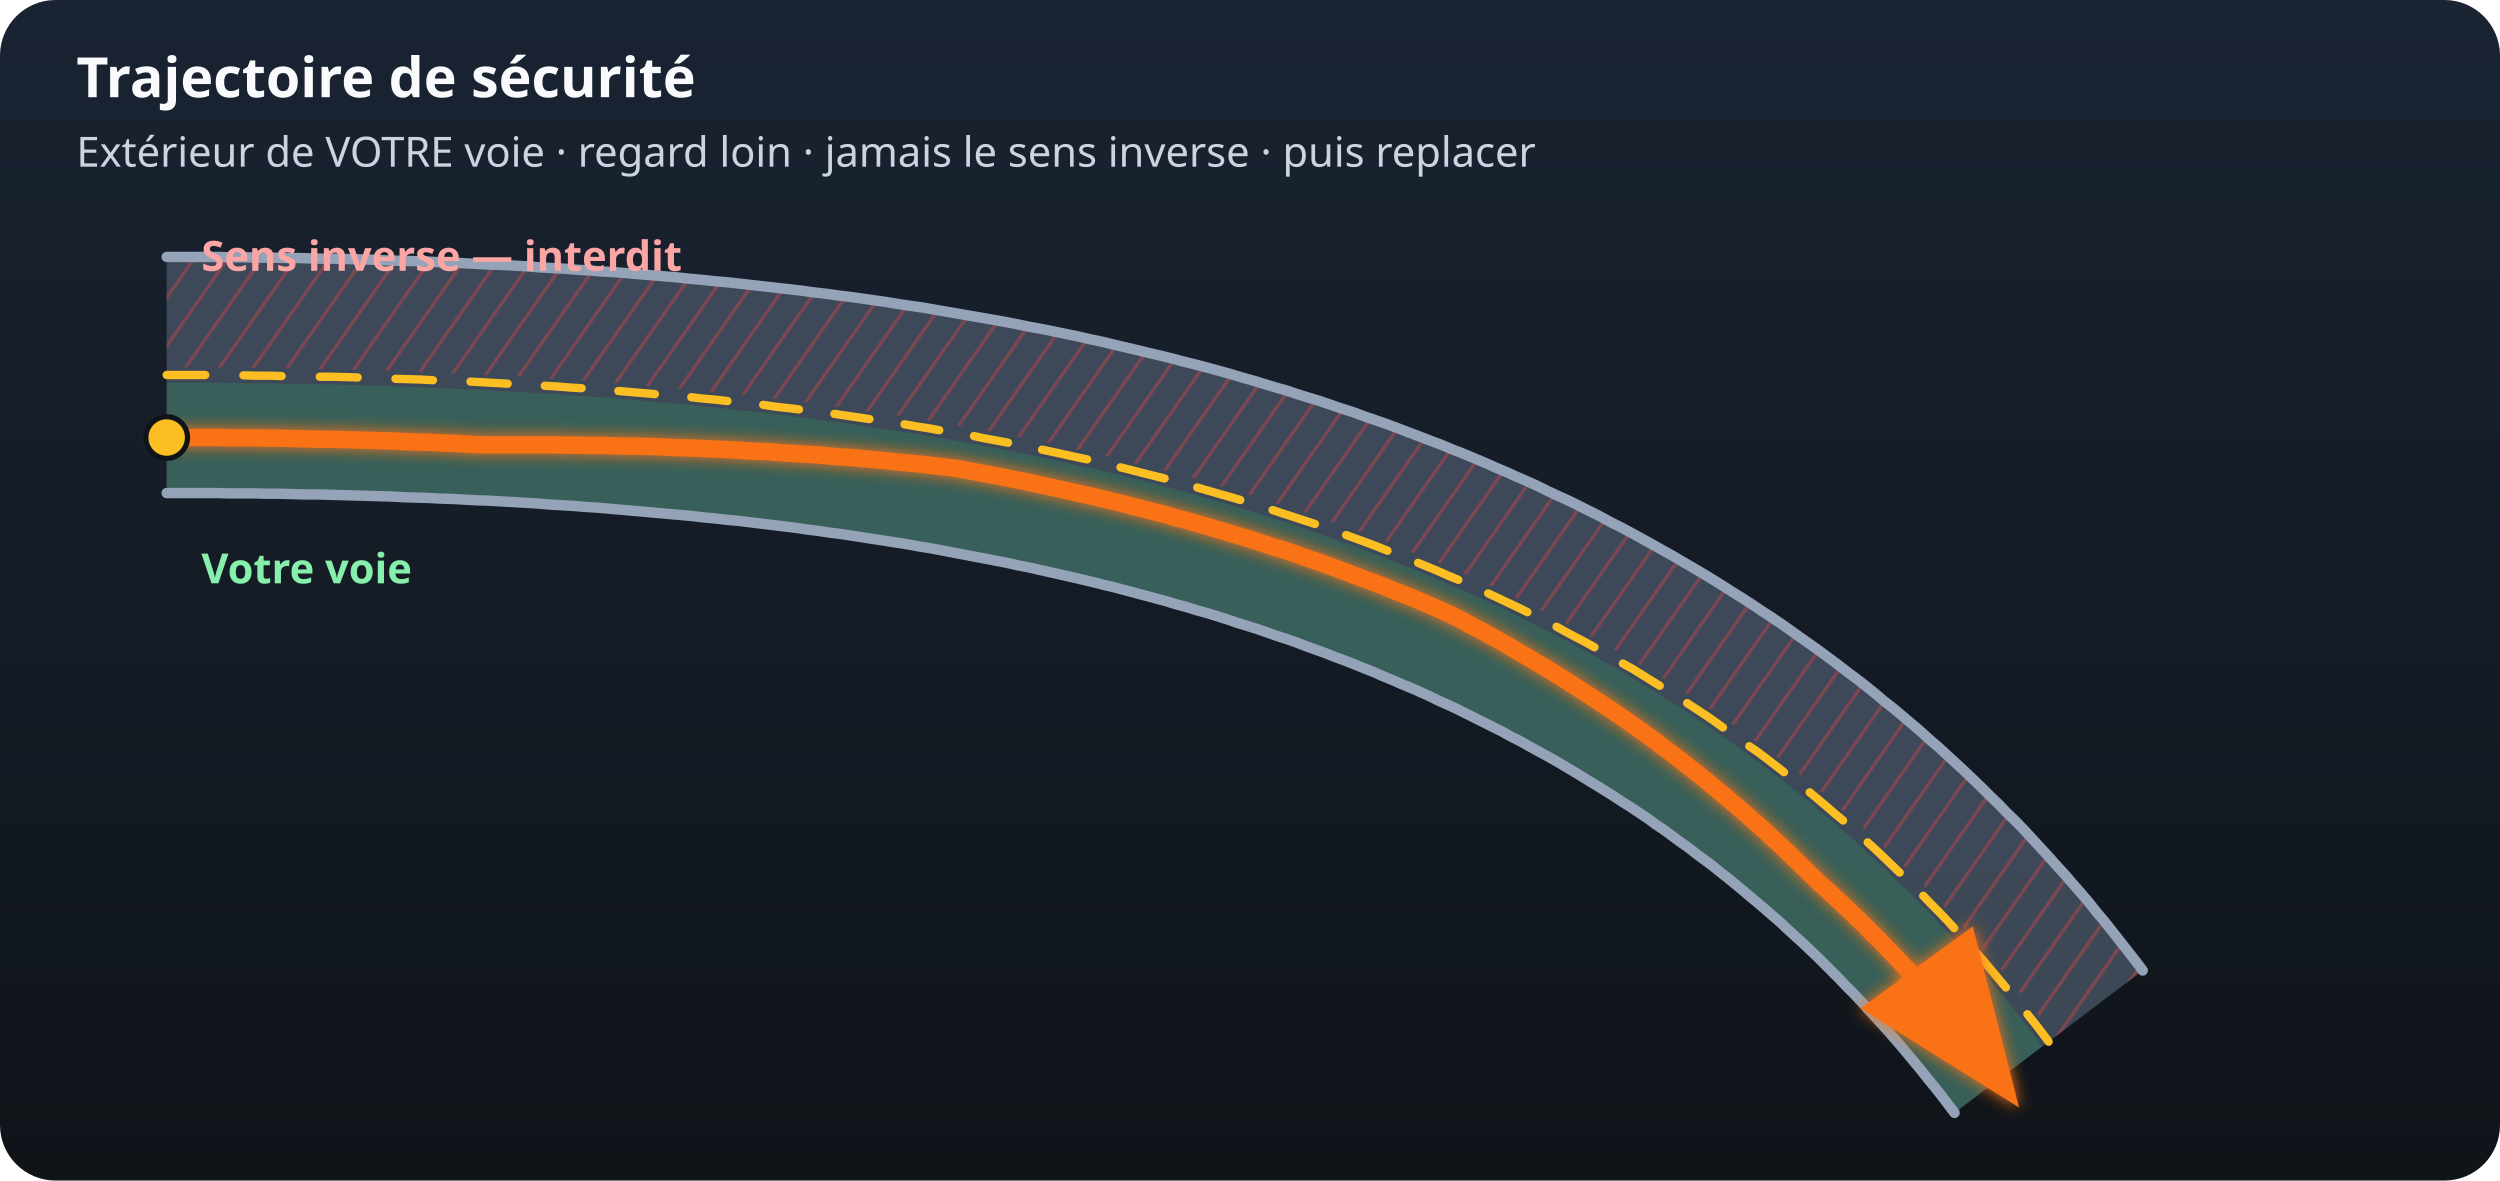
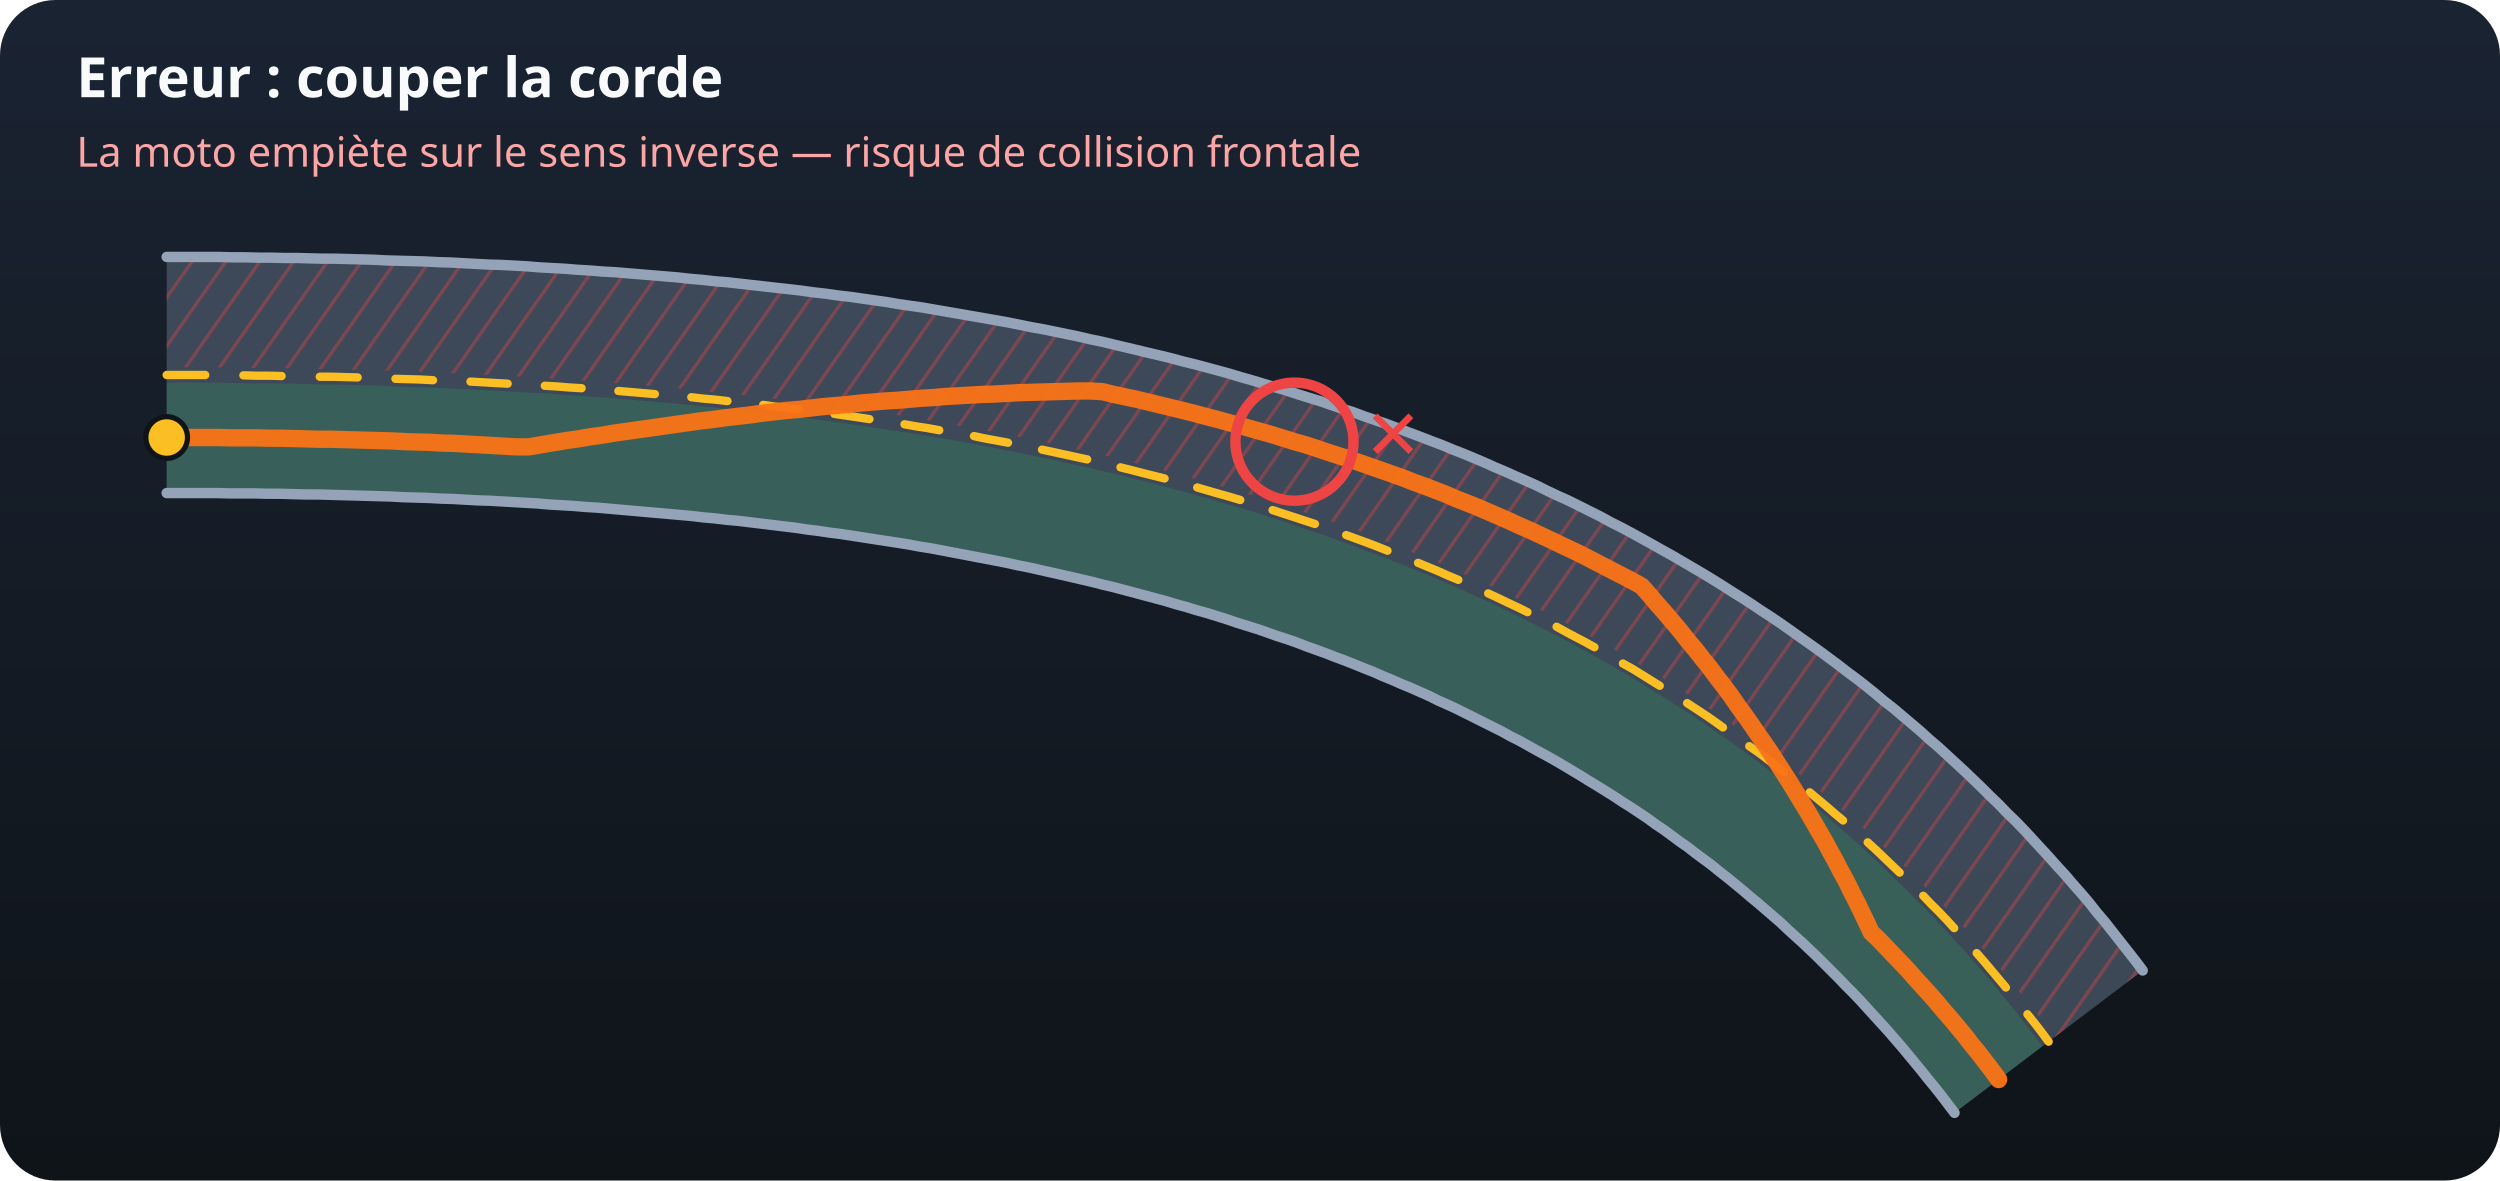
<svg xmlns="http://www.w3.org/2000/svg" viewBox="0 0 720 340" role="img">
  <defs>
    <linearGradient id="bg" x1="0" y1="0" x2="0" y2="1">
      <stop offset="0%" stop-color="#1a2332" />
      <stop offset="100%" stop-color="#0f1419" />
    </linearGradient>
    <pattern id="hatch" width="8" height="8" patternUnits="userSpaceOnUse" patternTransform="rotate(35)">
      <line x1="0" y1="0" x2="0" y2="8" stroke="#ef4444" stroke-width="2" opacity="0.35" />
    </pattern>
    <filter id="glow" x="-40%" y="-40%" width="180%" height="180%">
      <feGaussianBlur stdDeviation="2.2" result="b" />
      <feMerge>
        <feMergeNode in="b" />
        <feMergeNode in="SourceGraphic" />
      </feMerge>
    </filter>
    <marker id="arrow" markerWidth="10" markerHeight="8" refX="8" refY="4" orient="auto">
      <path d="M0 0 L10 4 L0 8 Z" fill="#f97316" />
    </marker>
  </defs>
  <rect width="720" height="340" rx="16" fill="url(#bg)" />
-   <text x="22" y="28" fill="#f8fafc" font-size="16" font-family="system-ui,sans-serif" font-weight="700">Trajectoire de sécurité</text>
-   <text x="22" y="48" fill="#cbd5e1" font-size="12" font-family="system-ui,sans-serif">Extérieur de VOTRE voie · regard loin · jamais le sens inverse · puis replacer</text>
+   <text x="22" y="28" fill="#f8fafc" font-size="16" font-family="system-ui,sans-serif" font-weight="700">Erreur : couper la corde</text>
+   <text x="22" y="48" fill="#fca5a5" font-size="12" font-family="system-ui,sans-serif">La moto empiète sur le sens inverse — risque de collision frontale</text>
  <path d="M48.0 142.0 L51.6 142.0 L55.3 142.0 L58.9 142.0 L62.5 142.0 L66.2 142.1 L69.8 142.1 L73.4 142.1 L77.0 142.2 L80.6 142.2 L84.2 142.3 L87.8 142.4 L91.4 142.4 L94.9 142.5 L98.5 142.6 L102.1 142.7 L105.6 142.8 L109.2 142.9 L112.7 143.0 L116.3 143.2 L119.8 143.3 L123.3 143.4 L126.9 143.6 L130.4 143.7 L133.9 143.9 L137.4 144.1 L140.9 144.2 L144.4 144.4 L147.8 144.6 L151.3 144.8 L154.8 145.0 L158.2 145.3 L161.7 145.5 L165.1 145.7 L168.6 146.0 L172.0 146.2 L175.4 146.5 L178.8 146.8 L182.2 147.1 L185.6 147.4 L189.0 147.7 L192.4 148.0 L195.8 148.3 L199.2 148.6 L202.5 149.0 L205.9 149.3 L209.2 149.7 L212.6 150.0 L215.9 150.4 L219.2 150.8 L222.5 151.2 L225.8 151.6 L229.1 152.0 L232.4 152.5 L235.7 152.9 L239.0 153.4 L242.2 153.8 L245.5 154.3 L248.7 154.8 L251.9 155.3 L255.2 155.8 L258.4 156.3 L261.6 156.8 L264.8 157.4 L268.0 157.9 L271.2 158.5 L274.3 159.1 L277.5 159.7 L280.6 160.3 L283.8 160.9 L286.9 161.5 L290.0 162.1 L293.1 162.8 L296.2 163.4 L299.3 164.1 L302.4 164.8 L305.5 165.5 L308.6 166.2 L311.6 166.9 L314.6 167.6 L317.7 168.4 L320.7 169.1 L323.7 169.9 L326.7 170.7 L329.7 171.5 L332.7 172.3 L335.7 173.1 L338.6 174.0 L341.6 174.8 L344.5 175.7 L347.4 176.5 L350.3 177.4 L353.2 178.3 L356.1 179.3 L359.0 180.2 L361.9 181.1 L364.8 182.1 L367.6 183.1 L370.4 184.0 L373.3 185.0 L376.1 186.1 L378.9 187.1 L381.7 188.1 L384.5 189.2 L387.2 190.2 L390.0 191.3 L392.7 192.4 L395.5 193.5 L398.2 194.7 L400.9 195.8 L403.6 197.0 L406.3 198.1 L409.0 199.3 L411.7 200.5 L414.3 201.8 L417.0 203.0 L419.6 204.2 L422.2 205.5 L424.8 206.8 L427.4 208.1 L430.0 209.4 L432.6 210.7 L435.1 212.1 L437.7 213.4 L440.2 214.8 L442.7 216.2 L445.3 217.6 L447.8 219.0 L450.2 220.4 L452.7 221.9 L455.2 223.4 L457.6 224.9 L460.1 226.4 L462.5 227.9 L464.9 229.4 L467.3 231.0 L469.7 232.5 L472.1 234.1 L474.5 235.7 L476.8 237.4 L479.2 239.0 L481.5 240.7 L483.8 242.4 L486.1 244.0 L488.4 245.8 L490.7 247.5 L493.0 249.2 L495.2 251.0 L497.5 252.8 L499.7 254.6 L501.9 256.4 L504.1 258.3 L506.3 260.1 L508.5 262.0 L510.7 263.9 L512.9 265.8 L515.0 267.8 L517.1 269.7 L519.3 271.7 L521.4 273.7 L523.5 275.7 L525.5 277.7 L527.6 279.8 L529.7 281.9 L531.7 284.0 L533.8 286.1 L535.8 288.2 L537.8 290.4 L539.8 292.6 L541.8 294.8 L543.8 297.0 L545.7 299.2 L547.7 301.5 L549.6 303.8 L551.5 306.1 L553.4 308.4 L555.3 310.8 L557.2 313.1 L559.1 315.5 L561.0 318.0 L562.9 320.5 L617.1 279.5 L615.0 276.7 L612.8 273.9 L610.6 271.1 L608.4 268.3 L606.2 265.5 L603.9 262.8 L601.7 260.0 L599.4 257.3 L597.1 254.7 L594.8 252.0 L592.4 249.4 L590.1 246.8 L587.7 244.2 L585.4 241.7 L583.0 239.1 L580.6 236.6 L578.1 234.2 L575.7 231.7 L573.2 229.3 L570.8 226.9 L568.3 224.5 L565.8 222.1 L563.3 219.8 L560.7 217.4 L558.2 215.1 L555.6 212.9 L553.1 210.6 L550.5 208.4 L547.9 206.2 L545.3 204.0 L542.6 201.9 L540.0 199.7 L537.4 197.6 L534.7 195.5 L532.0 193.5 L529.3 191.4 L526.6 189.4 L523.9 187.4 L521.1 185.4 L518.4 183.5 L515.6 181.5 L512.9 179.6 L510.1 177.7 L507.3 175.9 L504.5 174.0 L501.7 172.2 L498.8 170.4 L496.0 168.6 L493.1 166.8 L490.3 165.1 L487.4 163.4 L484.5 161.7 L481.6 160.0 L478.7 158.4 L475.7 156.7 L472.8 155.1 L469.9 153.5 L466.9 151.9 L463.9 150.4 L461.0 148.8 L458.0 147.3 L455.0 145.8 L452.0 144.3 L448.9 142.9 L445.9 141.5 L442.9 140.0 L439.8 138.6 L436.8 137.3 L433.7 135.9 L430.6 134.6 L427.5 133.2 L424.4 131.9 L421.3 130.6 L418.2 129.4 L415.1 128.1 L411.9 126.9 L408.8 125.7 L405.6 124.5 L402.5 123.3 L399.3 122.1 L396.1 121.0 L392.9 119.9 L389.7 118.7 L386.5 117.7 L383.3 116.6 L380.1 115.5 L376.8 114.5 L373.6 113.5 L370.3 112.4 L367.1 111.5 L363.8 110.5 L360.5 109.5 L357.3 108.6 L354.0 107.6 L350.7 106.7 L347.4 105.8 L344.0 104.9 L340.7 104.1 L337.4 103.2 L334.1 102.4 L330.7 101.6 L327.4 100.8 L324.0 100.0 L320.6 99.2 L317.3 98.4 L313.9 97.7 L310.5 96.9 L307.1 96.2 L303.7 95.5 L300.3 94.8 L296.9 94.2 L293.5 93.5 L290.0 92.8 L286.6 92.2 L283.2 91.6 L279.7 91.0 L276.3 90.4 L272.8 89.8 L269.3 89.2 L265.9 88.6 L262.4 88.1 L258.9 87.6 L255.4 87.0 L251.9 86.5 L248.4 86.0 L244.9 85.5 L241.4 85.1 L237.9 84.6 L234.3 84.2 L230.8 83.7 L227.3 83.3 L223.7 82.9 L220.2 82.5 L216.6 82.1 L213.1 81.7 L209.5 81.3 L205.9 81.0 L202.3 80.6 L198.8 80.3 L195.2 79.9 L191.6 79.6 L188.0 79.3 L184.4 79.0 L180.8 78.7 L177.2 78.4 L173.5 78.2 L169.9 77.9 L166.3 77.7 L162.7 77.4 L159.0 77.2 L155.4 77.0 L151.7 76.7 L148.1 76.5 L144.4 76.3 L140.8 76.2 L137.1 76.0 L133.4 75.8 L129.8 75.6 L126.1 75.5 L122.4 75.3 L118.7 75.2 L115.0 75.1 L111.3 75.0 L107.6 74.8 L103.9 74.7 L100.2 74.6 L96.5 74.5 L92.8 74.5 L89.1 74.4 L85.4 74.3 L81.7 74.3 L77.9 74.2 L74.2 74.2 L70.5 74.1 L66.7 74.1 L63.0 74.0 L59.2 74.0 L55.5 74.0 L51.8 74.0 L48.0 74.0 Z" fill="#3f4a5a" opacity="0.95" />
  <path d="M48.0 142.0 L51.6 142.0 L55.3 142.0 L58.9 142.0 L62.5 142.0 L66.2 142.1 L69.8 142.1 L73.4 142.1 L77.0 142.2 L80.6 142.2 L84.2 142.3 L87.8 142.4 L91.4 142.4 L94.9 142.5 L98.5 142.6 L102.1 142.7 L105.6 142.8 L109.2 142.9 L112.7 143.0 L116.3 143.2 L119.8 143.3 L123.3 143.4 L126.9 143.6 L130.4 143.7 L133.9 143.9 L137.4 144.1 L140.9 144.2 L144.4 144.4 L147.8 144.6 L151.3 144.8 L154.8 145.0 L158.2 145.3 L161.7 145.5 L165.1 145.7 L168.6 146.0 L172.0 146.2 L175.4 146.5 L178.8 146.8 L182.2 147.1 L185.6 147.4 L189.0 147.7 L192.4 148.0 L195.8 148.3 L199.2 148.6 L202.5 149.0 L205.9 149.3 L209.2 149.7 L212.6 150.0 L215.9 150.4 L219.2 150.8 L222.5 151.2 L225.8 151.6 L229.1 152.0 L232.4 152.5 L235.7 152.9 L239.0 153.4 L242.2 153.8 L245.5 154.3 L248.7 154.8 L251.9 155.3 L255.2 155.8 L258.4 156.3 L261.6 156.8 L264.8 157.4 L268.0 157.9 L271.2 158.5 L274.3 159.1 L277.5 159.7 L280.6 160.3 L283.8 160.9 L286.9 161.5 L290.0 162.1 L293.1 162.8 L296.2 163.4 L299.3 164.1 L302.4 164.8 L305.5 165.5 L308.6 166.2 L311.6 166.9 L314.6 167.6 L317.7 168.4 L320.7 169.1 L323.7 169.9 L326.7 170.7 L329.7 171.5 L332.7 172.3 L335.7 173.1 L338.6 174.0 L341.6 174.8 L344.5 175.7 L347.4 176.5 L350.3 177.4 L353.2 178.3 L356.1 179.3 L359.0 180.2 L361.9 181.1 L364.8 182.1 L367.6 183.1 L370.4 184.0 L373.3 185.0 L376.1 186.1 L378.9 187.1 L381.7 188.1 L384.5 189.2 L387.2 190.2 L390.0 191.3 L392.7 192.4 L395.5 193.5 L398.2 194.7 L400.9 195.8 L403.6 197.0 L406.3 198.1 L409.0 199.3 L411.7 200.5 L414.3 201.8 L417.0 203.0 L419.6 204.2 L422.2 205.5 L424.8 206.8 L427.4 208.1 L430.0 209.4 L432.6 210.7 L435.1 212.1 L437.7 213.4 L440.2 214.8 L442.7 216.2 L445.3 217.6 L447.8 219.0 L450.2 220.4 L452.7 221.9 L455.2 223.4 L457.6 224.9 L460.1 226.4 L462.5 227.9 L464.9 229.4 L467.3 231.0 L469.7 232.5 L472.1 234.1 L474.5 235.7 L476.8 237.4 L479.2 239.0 L481.5 240.7 L483.8 242.4 L486.1 244.0 L488.4 245.8 L490.7 247.5 L493.0 249.2 L495.2 251.0 L497.5 252.8 L499.7 254.6 L501.9 256.4 L504.1 258.3 L506.3 260.1 L508.5 262.0 L510.7 263.9 L512.9 265.8 L515.0 267.8 L517.1 269.7 L519.3 271.7 L521.4 273.7 L523.5 275.7 L525.5 277.7 L527.6 279.8 L529.7 281.9 L531.7 284.0 L533.8 286.1 L535.8 288.2 L537.8 290.4 L539.8 292.6 L541.8 294.8 L543.8 297.0 L545.7 299.2 L547.7 301.5 L549.6 303.8 L551.5 306.1 L553.4 308.4 L555.3 310.8 L557.2 313.1 L559.1 315.5 L561.0 318.0 L562.9 320.5 L588.2 301.3 L586.2 298.7 L584.2 296.1 L582.2 293.5 L580.2 290.9 L578.1 288.3 L576.0 285.8 L574.0 283.3 L571.9 280.8 L569.7 278.4 L567.6 276.0 L565.5 273.5 L563.3 271.2 L561.2 268.8 L559.0 266.5 L556.8 264.1 L554.6 261.8 L552.3 259.6 L550.1 257.3 L547.9 255.1 L545.6 252.9 L543.3 250.7 L541.0 248.5 L538.7 246.4 L536.4 244.2 L534.1 242.1 L531.7 240.0 L529.4 238.0 L527.0 235.9 L524.6 233.9 L522.2 231.9 L519.8 229.9 L517.4 228.0 L514.9 226.0 L512.5 224.1 L510.0 222.2 L507.5 220.3 L505.1 218.5 L502.6 216.7 L500.0 214.8 L497.5 213.0 L495.0 211.3 L492.4 209.5 L489.9 207.8 L487.3 206.0 L484.7 204.3 L482.1 202.7 L479.5 201.0 L476.9 199.4 L474.2 197.7 L471.6 196.1 L468.9 194.5 L466.3 193.0 L463.6 191.4 L460.9 189.9 L458.2 188.4 L455.5 186.9 L452.7 185.4 L450.0 183.9 L447.2 182.5 L444.5 181.1 L441.7 179.7 L438.9 178.3 L436.1 176.9 L433.3 175.5 L430.5 174.2 L427.7 172.9 L424.8 171.6 L422.0 170.3 L419.1 169.0 L416.2 167.8 L413.4 166.5 L410.5 165.3 L407.6 164.1 L404.6 162.9 L401.7 161.8 L398.8 160.6 L395.8 159.5 L392.9 158.4 L389.9 157.2 L386.9 156.2 L383.9 155.1 L380.9 154.0 L377.9 153.0 L374.9 152.0 L371.9 150.9 L368.9 149.9 L365.8 149.0 L362.8 148.0 L359.7 147.0 L356.6 146.1 L353.5 145.2 L350.4 144.3 L347.3 143.4 L344.2 142.5 L341.1 141.6 L338.0 140.8 L334.8 140.0 L331.7 139.1 L328.5 138.3 L325.3 137.5 L322.2 136.7 L319.0 136.0 L315.8 135.2 L312.6 134.5 L309.4 133.8 L306.1 133.0 L302.9 132.3 L299.7 131.7 L296.4 131.0 L293.2 130.3 L289.9 129.7 L286.6 129.0 L283.4 128.4 L280.1 127.8 L276.8 127.2 L273.5 126.6 L270.2 126.0 L266.8 125.5 L263.5 124.9 L260.2 124.4 L256.8 123.9 L253.5 123.4 L250.1 122.9 L246.8 122.4 L243.4 121.9 L240.0 121.4 L236.6 121.0 L233.2 120.5 L229.8 120.1 L226.4 119.6 L223.0 119.2 L219.6 118.8 L216.1 118.4 L212.7 118.1 L209.2 117.7 L205.8 117.3 L202.3 117.0 L198.9 116.6 L195.4 116.3 L191.9 116.0 L188.4 115.7 L184.9 115.4 L181.4 115.1 L177.9 114.8 L174.4 114.5 L170.9 114.3 L167.4 114.0 L163.8 113.8 L160.3 113.5 L156.8 113.3 L153.2 113.1 L149.7 112.9 L146.1 112.7 L142.5 112.5 L139.0 112.3 L135.4 112.1 L131.8 112.0 L128.2 111.8 L124.6 111.7 L121.0 111.5 L117.4 111.4 L113.8 111.3 L110.2 111.1 L106.6 111.0 L102.9 110.9 L99.3 110.8 L95.7 110.7 L92.0 110.7 L88.4 110.6 L84.7 110.5 L81.1 110.5 L77.4 110.4 L73.8 110.4 L70.1 110.3 L66.4 110.3 L62.8 110.2 L59.1 110.2 L55.4 110.2 L51.7 110.2 L48.0 110.2 Z" fill="#22c55e" opacity="0.18" />
  <path d="M48.0 74.0 L51.8 74.0 L55.5 74.0 L59.2 74.0 L63.0 74.0 L66.7 74.1 L70.5 74.1 L74.2 74.2 L77.9 74.2 L81.7 74.3 L85.4 74.3 L89.1 74.4 L92.8 74.5 L96.5 74.5 L100.2 74.6 L103.9 74.7 L107.6 74.8 L111.3 75.0 L115.0 75.1 L118.7 75.2 L122.4 75.3 L126.1 75.5 L129.8 75.6 L133.4 75.8 L137.1 76.0 L140.8 76.2 L144.4 76.3 L148.1 76.5 L151.7 76.7 L155.4 77.0 L159.0 77.2 L162.7 77.4 L166.3 77.7 L169.9 77.9 L173.5 78.2 L177.2 78.4 L180.8 78.7 L184.4 79.0 L188.0 79.3 L191.6 79.6 L195.2 79.9 L198.8 80.3 L202.3 80.6 L205.9 81.0 L209.5 81.3 L213.1 81.7 L216.6 82.1 L220.2 82.5 L223.7 82.9 L227.3 83.3 L230.8 83.7 L234.3 84.2 L237.9 84.6 L241.4 85.1 L244.9 85.5 L248.4 86.0 L251.9 86.5 L255.4 87.0 L258.9 87.6 L262.4 88.1 L265.9 88.6 L269.3 89.2 L272.8 89.8 L276.3 90.4 L279.7 91.0 L283.2 91.6 L286.6 92.2 L290.0 92.8 L293.5 93.5 L296.9 94.2 L300.3 94.8 L303.7 95.5 L307.1 96.2 L310.5 96.9 L313.9 97.7 L317.3 98.4 L320.6 99.2 L324.0 100.0 L327.4 100.8 L330.7 101.6 L334.1 102.4 L337.4 103.2 L340.7 104.1 L344.0 104.9 L347.4 105.8 L350.7 106.7 L354.0 107.6 L357.3 108.6 L360.5 109.5 L363.8 110.5 L367.1 111.5 L370.3 112.4 L373.6 113.5 L376.8 114.5 L380.1 115.5 L383.3 116.6 L386.5 117.7 L389.7 118.7 L392.9 119.9 L396.1 121.0 L399.3 122.1 L402.5 123.3 L405.6 124.5 L408.8 125.7 L411.9 126.9 L415.1 128.1 L418.2 129.4 L421.3 130.6 L424.4 131.9 L427.5 133.2 L430.6 134.6 L433.7 135.9 L436.8 137.3 L439.8 138.6 L442.9 140.0 L445.9 141.5 L448.9 142.9 L452.0 144.3 L455.0 145.8 L458.0 147.3 L461.0 148.8 L463.9 150.4 L466.9 151.9 L469.9 153.5 L472.8 155.1 L475.7 156.7 L478.7 158.4 L481.6 160.0 L484.5 161.7 L487.4 163.4 L490.3 165.1 L493.1 166.8 L496.0 168.6 L498.8 170.4 L501.7 172.2 L504.5 174.0 L507.3 175.9 L510.1 177.7 L512.9 179.6 L515.6 181.5 L518.4 183.5 L521.1 185.4 L523.9 187.4 L526.6 189.4 L529.3 191.4 L532.0 193.5 L534.7 195.5 L537.4 197.6 L540.0 199.7 L542.6 201.9 L545.3 204.0 L547.9 206.2 L550.5 208.4 L553.1 210.6 L555.6 212.9 L558.2 215.1 L560.7 217.4 L563.3 219.8 L565.8 222.1 L568.3 224.5 L570.8 226.9 L573.2 229.3 L575.7 231.7 L578.1 234.2 L580.6 236.6 L583.0 239.1 L585.4 241.7 L587.7 244.2 L590.1 246.8 L592.4 249.4 L594.8 252.0 L597.1 254.7 L599.4 257.3 L601.7 260.0 L603.9 262.8 L606.2 265.5 L608.4 268.3 L610.6 271.1 L612.8 273.9 L615.0 276.7 L617.1 279.5 L591.8 298.7 L589.7 296.0 L587.7 293.4 L585.7 290.7 L583.6 288.1 L581.5 285.6 L579.4 283.0 L577.3 280.5 L575.2 278.0 L573.1 275.5 L570.9 273.0 L568.8 270.6 L566.6 268.2 L564.4 265.8 L562.2 263.4 L560.0 261.1 L557.7 258.8 L555.5 256.5 L553.2 254.2 L550.9 251.9 L548.6 249.7 L546.3 247.5 L544.0 245.3 L541.7 243.1 L539.4 241.0 L537.0 238.8 L534.6 236.7 L532.2 234.7 L529.8 232.6 L527.4 230.5 L525.0 228.5 L522.6 226.5 L520.1 224.5 L517.7 222.6 L515.2 220.6 L512.7 218.7 L510.2 216.8 L507.7 215.0 L505.1 213.1 L502.6 211.3 L500.1 209.4 L497.5 207.6 L494.9 205.9 L492.3 204.1 L489.7 202.4 L487.1 200.7 L484.5 199.0 L481.8 197.3 L479.2 195.6 L476.5 194.0 L473.9 192.4 L471.2 190.8 L468.5 189.2 L465.8 187.6 L463.0 186.1 L460.3 184.5 L457.6 183.0 L454.8 181.5 L452.0 180.0 L449.3 178.6 L446.5 177.2 L443.7 175.7 L440.9 174.3 L438.0 172.9 L435.2 171.6 L432.4 170.2 L429.5 168.9 L426.7 167.6 L423.8 166.3 L420.9 165.0 L418.0 163.7 L415.1 162.5 L412.2 161.3 L409.2 160.1 L406.3 158.9 L403.3 157.7 L400.4 156.5 L397.4 155.4 L394.4 154.2 L391.4 153.1 L388.4 152.0 L385.4 150.9 L382.4 149.9 L379.4 148.8 L376.3 147.8 L373.3 146.8 L370.2 145.8 L367.2 144.8 L364.1 143.8 L361.0 142.8 L357.9 141.9 L354.8 141.0 L351.7 140.1 L348.5 139.2 L345.4 138.3 L342.3 137.4 L339.1 136.5 L335.9 135.7 L332.8 134.9 L329.6 134.1 L326.4 133.3 L323.2 132.5 L320.0 131.7 L316.8 130.9 L313.6 130.2 L310.3 129.5 L307.1 128.7 L303.8 128.0 L300.6 127.4 L297.3 126.7 L294.0 126.0 L290.8 125.4 L287.5 124.7 L284.2 124.1 L280.9 123.5 L277.6 122.9 L274.2 122.3 L270.9 121.7 L267.6 121.1 L264.2 120.6 L260.9 120.0 L257.5 119.5 L254.1 119.0 L250.8 118.5 L247.4 118.0 L244.0 117.5 L240.6 117.1 L237.2 116.6 L233.8 116.1 L230.4 115.7 L226.9 115.3 L223.5 114.9 L220.1 114.5 L216.6 114.1 L213.2 113.7 L209.7 113.3 L206.2 113.0 L202.8 112.6 L199.3 112.3 L195.8 111.9 L192.3 111.6 L188.8 111.3 L185.3 111.0 L181.8 110.7 L178.3 110.4 L174.7 110.1 L171.2 109.9 L167.7 109.6 L164.1 109.4 L160.6 109.1 L157.0 108.9 L153.5 108.7 L149.9 108.5 L146.3 108.3 L142.8 108.1 L139.2 107.9 L135.6 107.7 L132.0 107.6 L128.4 107.4 L124.8 107.3 L121.2 107.1 L117.6 107.0 L114.0 106.9 L110.3 106.7 L106.7 106.6 L103.1 106.5 L99.4 106.4 L95.8 106.3 L92.1 106.3 L88.5 106.2 L84.8 106.1 L81.2 106.1 L77.5 106.0 L73.8 106.0 L70.1 105.9 L66.5 105.9 L62.8 105.8 L59.1 105.8 L55.4 105.8 L51.7 105.8 L48.0 105.8 Z" fill="url(#hatch)" />
  <path d="M48.0 142.0 L51.6 142.0 L55.3 142.0 L58.9 142.0 L62.5 142.0 L66.2 142.1 L69.8 142.1 L73.4 142.1 L77.0 142.2 L80.6 142.2 L84.2 142.3 L87.8 142.4 L91.4 142.4 L94.9 142.5 L98.5 142.6 L102.1 142.7 L105.6 142.8 L109.2 142.9 L112.7 143.0 L116.3 143.2 L119.8 143.3 L123.3 143.4 L126.9 143.6 L130.4 143.7 L133.9 143.9 L137.4 144.1 L140.9 144.2 L144.4 144.4 L147.8 144.6 L151.3 144.8 L154.8 145.0 L158.2 145.3 L161.7 145.5 L165.1 145.7 L168.6 146.0 L172.0 146.2 L175.4 146.5 L178.8 146.8 L182.2 147.1 L185.6 147.4 L189.0 147.7 L192.4 148.0 L195.8 148.3 L199.2 148.6 L202.5 149.0 L205.9 149.3 L209.2 149.7 L212.6 150.0 L215.9 150.4 L219.2 150.8 L222.5 151.2 L225.8 151.6 L229.1 152.0 L232.4 152.5 L235.7 152.9 L239.0 153.4 L242.2 153.8 L245.5 154.3 L248.7 154.8 L251.9 155.3 L255.2 155.8 L258.4 156.3 L261.6 156.8 L264.8 157.4 L268.0 157.9 L271.2 158.5 L274.3 159.1 L277.5 159.7 L280.6 160.3 L283.8 160.9 L286.9 161.5 L290.0 162.1 L293.1 162.8 L296.2 163.4 L299.3 164.1 L302.4 164.8 L305.5 165.5 L308.6 166.2 L311.6 166.9 L314.6 167.6 L317.7 168.4 L320.7 169.1 L323.7 169.9 L326.7 170.7 L329.7 171.5 L332.7 172.3 L335.7 173.1 L338.6 174.0 L341.6 174.8 L344.5 175.7 L347.4 176.5 L350.3 177.4 L353.2 178.3 L356.1 179.3 L359.0 180.2 L361.9 181.1 L364.8 182.1 L367.6 183.1 L370.4 184.0 L373.3 185.0 L376.1 186.1 L378.9 187.1 L381.7 188.1 L384.5 189.2 L387.2 190.2 L390.0 191.3 L392.7 192.4 L395.5 193.5 L398.2 194.7 L400.9 195.8 L403.6 197.0 L406.3 198.1 L409.0 199.3 L411.7 200.5 L414.3 201.8 L417.0 203.0 L419.6 204.2 L422.2 205.5 L424.8 206.8 L427.4 208.1 L430.0 209.4 L432.6 210.7 L435.1 212.1 L437.7 213.4 L440.2 214.8 L442.7 216.2 L445.3 217.6 L447.8 219.0 L450.2 220.4 L452.7 221.9 L455.2 223.4 L457.6 224.9 L460.1 226.4 L462.5 227.9 L464.9 229.4 L467.3 231.0 L469.7 232.5 L472.1 234.1 L474.5 235.7 L476.8 237.4 L479.2 239.0 L481.5 240.7 L483.8 242.4 L486.1 244.0 L488.4 245.8 L490.7 247.5 L493.0 249.2 L495.2 251.0 L497.5 252.8 L499.7 254.6 L501.9 256.4 L504.1 258.3 L506.3 260.1 L508.5 262.0 L510.7 263.9 L512.9 265.8 L515.0 267.8 L517.1 269.7 L519.3 271.7 L521.4 273.7 L523.5 275.7 L525.5 277.7 L527.6 279.8 L529.7 281.9 L531.7 284.0 L533.8 286.1 L535.8 288.2 L537.8 290.4 L539.8 292.6 L541.8 294.8 L543.8 297.0 L545.7 299.2 L547.7 301.5 L549.6 303.8 L551.5 306.1 L553.4 308.4 L555.3 310.8 L557.2 313.1 L559.1 315.5 L561.0 318.0 L562.9 320.5" fill="none" stroke="#94a3b8" stroke-width="3" stroke-linecap="round" />
  <path d="M48.0 74.0 L51.8 74.0 L55.5 74.0 L59.2 74.0 L63.0 74.0 L66.7 74.1 L70.5 74.1 L74.2 74.2 L77.9 74.2 L81.7 74.3 L85.4 74.3 L89.1 74.4 L92.8 74.5 L96.5 74.5 L100.2 74.6 L103.9 74.7 L107.6 74.8 L111.3 75.0 L115.0 75.1 L118.7 75.2 L122.4 75.3 L126.1 75.5 L129.8 75.6 L133.4 75.8 L137.1 76.0 L140.8 76.2 L144.4 76.3 L148.1 76.5 L151.7 76.7 L155.4 77.0 L159.0 77.2 L162.7 77.4 L166.3 77.7 L169.9 77.9 L173.5 78.2 L177.2 78.4 L180.8 78.7 L184.4 79.0 L188.0 79.3 L191.6 79.6 L195.2 79.9 L198.8 80.3 L202.3 80.6 L205.9 81.0 L209.5 81.3 L213.1 81.7 L216.6 82.1 L220.2 82.5 L223.7 82.9 L227.3 83.3 L230.8 83.7 L234.3 84.2 L237.9 84.6 L241.4 85.1 L244.9 85.5 L248.4 86.0 L251.9 86.5 L255.4 87.0 L258.9 87.6 L262.4 88.1 L265.9 88.6 L269.3 89.2 L272.8 89.8 L276.3 90.4 L279.7 91.0 L283.2 91.6 L286.6 92.2 L290.0 92.8 L293.5 93.5 L296.9 94.2 L300.3 94.8 L303.7 95.5 L307.1 96.2 L310.5 96.9 L313.9 97.7 L317.3 98.4 L320.6 99.2 L324.0 100.0 L327.4 100.8 L330.7 101.6 L334.1 102.4 L337.4 103.2 L340.7 104.1 L344.0 104.9 L347.4 105.8 L350.7 106.7 L354.0 107.6 L357.3 108.6 L360.5 109.5 L363.8 110.5 L367.1 111.5 L370.3 112.4 L373.6 113.5 L376.8 114.5 L380.1 115.5 L383.3 116.6 L386.5 117.7 L389.7 118.7 L392.9 119.9 L396.1 121.0 L399.3 122.1 L402.5 123.3 L405.6 124.5 L408.8 125.7 L411.9 126.9 L415.1 128.1 L418.2 129.4 L421.3 130.6 L424.4 131.9 L427.5 133.2 L430.6 134.6 L433.7 135.9 L436.8 137.3 L439.8 138.6 L442.9 140.0 L445.9 141.5 L448.9 142.9 L452.0 144.3 L455.0 145.8 L458.0 147.3 L461.0 148.8 L463.9 150.4 L466.9 151.9 L469.9 153.5 L472.8 155.1 L475.7 156.7 L478.7 158.4 L481.6 160.0 L484.5 161.7 L487.4 163.4 L490.3 165.1 L493.1 166.8 L496.0 168.6 L498.8 170.4 L501.7 172.2 L504.5 174.0 L507.3 175.9 L510.1 177.7 L512.9 179.6 L515.6 181.5 L518.4 183.5 L521.1 185.4 L523.9 187.4 L526.6 189.4 L529.3 191.4 L532.0 193.5 L534.7 195.5 L537.4 197.6 L540.0 199.7 L542.6 201.9 L545.3 204.0 L547.9 206.2 L550.5 208.4 L553.1 210.6 L555.6 212.9 L558.2 215.1 L560.7 217.4 L563.3 219.8 L565.8 222.1 L568.3 224.5 L570.8 226.9 L573.2 229.3 L575.7 231.7 L578.1 234.2 L580.6 236.6 L583.0 239.1 L585.4 241.7 L587.7 244.2 L590.1 246.8 L592.4 249.4 L594.8 252.0 L597.1 254.7 L599.4 257.3 L601.7 260.0 L603.9 262.8 L606.2 265.5 L608.4 268.3 L610.6 271.1 L612.8 273.9 L615.0 276.7 L617.1 279.5" fill="none" stroke="#94a3b8" stroke-width="3" stroke-linecap="round" />
  <path d="M48.0 108.0 L51.7 108.0 L55.4 108.0 L59.1 108.0" fill="none" stroke="#fbbf24" stroke-width="2.4" stroke-linecap="round" />
  <path d="M70.1 108.1 L73.8 108.2 L77.5 108.2 L81.1 108.3" fill="none" stroke="#fbbf24" stroke-width="2.4" stroke-linecap="round" />
  <path d="M92.1 108.5 L95.7 108.5 L99.4 108.6 L103.0 108.7" fill="none" stroke="#fbbf24" stroke-width="2.4" stroke-linecap="round" />
  <path d="M113.9 109.1 L117.5 109.2 L121.1 109.3 L124.7 109.5" fill="none" stroke="#fbbf24" stroke-width="2.4" stroke-linecap="round" />
  <path d="M135.5 109.9 L139.1 110.1 L142.6 110.3 L146.2 110.5" fill="none" stroke="#fbbf24" stroke-width="2.4" stroke-linecap="round" />
  <path d="M156.9 111.1 L160.4 111.3 L164.0 111.6 L167.5 111.8" fill="none" stroke="#fbbf24" stroke-width="2.4" stroke-linecap="round" />
  <path d="M178.1 112.6 L181.6 112.9 L185.1 113.2 L188.6 113.5" fill="none" stroke="#fbbf24" stroke-width="2.4" stroke-linecap="round" />
  <path d="M199.1 114.4 L202.5 114.8 L206.0 115.1 L209.5 115.5" fill="none" stroke="#fbbf24" stroke-width="2.4" stroke-linecap="round" />
  <path d="M219.8 116.6 L223.2 117.1 L226.7 117.5 L230.1 117.9" fill="none" stroke="#fbbf24" stroke-width="2.4" stroke-linecap="round" />
  <path d="M240.3 119.2 L243.7 119.7 L247.1 120.2 L250.4 120.7" fill="none" stroke="#fbbf24" stroke-width="2.4" stroke-linecap="round" />
  <path d="M260.5 122.2 L263.9 122.8 L267.2 123.3 L270.5 123.9" fill="none" stroke="#fbbf24" stroke-width="2.4" stroke-linecap="round" />
  <path d="M280.5 125.6 L283.8 126.3 L287.1 126.9 L290.3 127.5" fill="none" stroke="#fbbf24" stroke-width="2.4" stroke-linecap="round" />
  <path d="M300.1 129.5 L303.4 130.2 L306.6 130.9 L309.8 131.6 L313.1 132.3" fill="none" stroke="#fbbf24" stroke-width="2.4" stroke-linecap="round" />
  <path d="M322.7 134.6 L325.9 135.4 L329.0 136.2 L332.2 137.0 L335.4 137.8" fill="none" stroke="#fbbf24" stroke-width="2.4" stroke-linecap="round" />
  <path d="M344.8 140.4 L347.9 141.3 L351.0 142.2 L354.2 143.1 L357.2 144.0" fill="none" stroke="#fbbf24" stroke-width="2.4" stroke-linecap="round" />
  <path d="M366.5 146.9 L369.5 147.9 L372.6 148.9 L375.6 149.9 L378.7 150.9" fill="none" stroke="#fbbf24" stroke-width="2.4" stroke-linecap="round" />
  <path d="M387.7 154.1 L390.7 155.2 L393.7 156.3 L396.6 157.4 L399.6 158.6" fill="none" stroke="#fbbf24" stroke-width="2.4" stroke-linecap="round" />
  <path d="M408.4 162.1 L411.3 163.3 L414.2 164.5 L417.1 165.8 L420.0 167.0" fill="none" stroke="#fbbf24" stroke-width="2.4" stroke-linecap="round" />
  <path d="M428.6 170.9 L431.4 172.2 L434.3 173.6 L437.1 174.9 L439.9 176.3" fill="none" stroke="#fbbf24" stroke-width="2.4" stroke-linecap="round" />
  <path d="M448.3 180.5 L451.0 182.0 L453.8 183.5 L456.5 184.9 L459.2 186.4" fill="none" stroke="#fbbf24" stroke-width="2.4" stroke-linecap="round" />
  <path d="M467.4 191.1 L470.1 192.6 L472.7 194.2 L475.4 195.9 L478.0 197.5" fill="none" stroke="#fbbf24" stroke-width="2.4" stroke-linecap="round" />
  <path d="M485.9 202.5 L488.5 204.2 L491.1 205.9 L493.7 207.7 L496.2 209.5" fill="none" stroke="#fbbf24" stroke-width="2.4" stroke-linecap="round" />
  <path d="M503.8 214.9 L506.4 216.7 L508.9 218.6 L511.4 220.5 L513.8 222.4" fill="none" stroke="#fbbf24" stroke-width="2.4" stroke-linecap="round" />
  <path d="M521.2 228.2 L523.6 230.2 L526.0 232.2 L528.4 234.3 L530.8 236.3" fill="none" stroke="#fbbf24" stroke-width="2.4" stroke-linecap="round" />
  <path d="M537.9 242.6 L540.2 244.7 L542.5 246.9 L544.8 249.1 L547.1 251.3" fill="none" stroke="#fbbf24" stroke-width="2.4" stroke-linecap="round" />
  <path d="M553.9 258.0 L556.1 260.3 L558.4 262.6 L560.6 264.9 L562.8 267.3" fill="none" stroke="#fbbf24" stroke-width="2.4" stroke-linecap="round" />
  <path d="M569.3 274.5 L571.4 276.9 L573.5 279.4 L575.6 281.9 L577.7 284.4" fill="none" stroke="#fbbf24" stroke-width="2.4" stroke-linecap="round" />
  <path d="M583.9 292.1 L586.0 294.7 L588.0 297.3 L590.0 300.0" fill="none" stroke="#fbbf24" stroke-width="2.4" stroke-linecap="round" />
-   <path d="M48.0 126.0 L51.7 126.0 L55.3 126.0 L59.0 126.0 L62.6 126.0 L66.3 126.1 L69.9 126.1 L73.6 126.1 L77.2 126.2 L80.8 126.2 L84.5 126.3 L88.1 126.4 L91.7 126.5 L95.3 126.5 L98.9 126.6 L102.5 126.7 L106.1 126.8 L109.7 126.9 L113.3 127.0 L116.8 127.2 L120.4 127.3 L124.0 127.4 L127.5 127.6 L131.1 127.7 L134.6 127.9 L138.2 128.1 L141.7 128.1 L145.3 128.1 L148.8 128.1 L152.3 128.1 L155.8 128.1 L159.4 128.1 L162.9 128.2 L166.4 128.2 L169.9 128.3 L173.4 128.3 L176.9 128.4 L180.3 128.5 L183.8 128.5 L187.3 128.6 L190.8 128.7 L194.2 128.9 L197.7 129.0 L201.1 129.1 L204.6 129.3 L208.0 129.4 L211.4 129.6 L214.8 129.8 L218.3 130.0 L221.7 130.1 L225.1 130.4 L228.5 130.6 L231.9 130.8 L235.3 131.0 L238.6 131.3 L242.0 131.6 L245.4 131.8 L248.7 132.1 L252.1 132.4 L255.5 132.7 L258.8 133.1 L262.1 133.4 L265.5 133.7 L268.8 134.1 L272.1 134.5 L275.4 134.9 L278.7 135.5 L281.9 136.1 L285.2 136.7 L288.4 137.3 L291.6 138.0 L294.9 138.6 L298.1 139.3 L301.3 140.0 L304.5 140.7 L307.7 141.4 L310.8 142.1 L314.0 142.8 L317.2 143.6 L320.3 144.3 L323.5 145.1 L326.6 145.9 L329.7 146.7 L332.8 147.5 L335.9 148.3 L339.0 149.2 L342.1 150.0 L345.2 150.9 L348.3 151.8 L351.3 152.7 L354.4 153.6 L357.4 154.5 L360.4 155.4 L363.4 156.4 L366.4 157.4 L369.4 158.3 L372.4 159.3 L375.4 160.4 L378.4 161.4 L381.3 162.4 L384.3 163.5 L387.2 164.6 L390.1 165.7 L393.0 166.8 L396.0 167.9 L398.8 169.0 L401.7 170.2 L404.6 171.3 L407.5 172.5 L410.3 173.7 L413.1 174.9 L416.0 176.2 L418.8 177.5 L421.5 178.9 L424.2 180.4 L426.9 181.8 L429.6 183.3 L432.3 184.8 L434.9 186.3 L437.6 187.9 L440.2 189.4 L442.8 191.0 L445.4 192.5 L448.0 194.1 L450.6 195.7 L453.2 197.4 L455.7 199.0 L458.3 200.7 L460.8 202.3 L463.3 204.0 L465.8 205.7 L468.3 207.4 L470.8 209.2 L473.2 210.9 L475.7 212.7 L478.1 214.5 L480.5 216.3 L482.9 218.1 L485.3 220.0 L487.6 221.8 L490.0 223.7 L492.3 225.6 L494.6 227.5 L496.9 229.4 L499.2 231.4 L501.5 233.3 L503.8 235.3 L506.0 237.3 L508.3 239.3 L510.5 241.4 L512.7 243.4 L514.9 245.5 L517.1 247.6 L519.2 249.7 L521.4 251.8 L523.5 253.9 L525.8 255.9 L528.0 258.0 L530.2 260.0 L532.4 262.1 L534.6 264.2 L536.8 266.3 L538.9 268.5 L541.1 270.6 L543.2 272.8 L545.3 275.0 L547.5 277.3 L549.6 279.5 L551.6 281.8 L553.7 284.1 L555.8 286.4 L557.8 288.7 L559.8 291.1 L561.9 293.5 L563.9 295.9 L565.9 298.3 L567.8 300.8 L569.8 303.2 L571.7 305.7 L573.7 308.3 L575.6 310.9" fill="none" stroke="#f97316" stroke-width="5" stroke-linecap="round" stroke-linejoin="round" filter="url(#glow)" marker-end="url(#arrow)" />
+   <path d="M48.0 126.0 L51.7 126.0 L55.3 126.0 L59.0 126.0 L62.6 126.0 L66.3 126.1 L69.9 126.1 L73.6 126.1 L77.2 126.2 L80.8 126.2 L84.5 126.3 L88.1 126.4 L91.7 126.5 L95.3 126.5 L98.9 126.6 L102.5 126.7 L106.1 126.8 L109.7 126.9 L113.3 127.0 L116.8 127.2 L120.4 127.3 L124.0 127.4 L127.5 127.6 L131.1 127.7 L134.6 127.9 L138.2 128.1 L141.7 128.3 L145.2 128.5 L148.8 128.7 L152.3 128.7 L155.8 128.1 L159.4 127.5 L162.9 126.9 L166.5 126.4 L170.0 125.8 L173.6 125.3 L177.1 124.7 L180.7 124.2 L184.2 123.7 L187.8 123.2 L191.3 122.7 L194.8 122.2 L198.4 121.7 L201.9 121.2 L205.4 120.8 L209.0 120.3 L212.5 119.9 L216.0 119.5 L219.5 119.0 L223.0 118.6 L226.6 118.2 L230.1 117.9 L233.6 117.5 L237.1 117.1 L240.6 116.8 L244.1 116.5 L247.6 116.1 L251.2 115.8 L254.7 115.5 L258.2 115.3 L261.7 115.0 L265.2 114.7 L268.7 114.5 L272.2 114.2 L275.7 114.0 L279.2 113.8 L282.7 113.6 L286.2 113.5 L289.7 113.3 L293.2 113.1 L296.7 113.0 L300.1 112.9 L303.6 112.8 L307.1 112.7 L310.6 112.6 L314.1 112.6 L317.5 112.8 L320.8 113.6 L324.1 114.3 L327.4 115.0 L330.7 115.8 L334.0 116.6 L337.3 117.4 L340.6 118.2 L343.8 119.0 L347.1 119.9 L350.3 120.7 L353.5 121.6 L356.8 122.5 L360.0 123.4 L363.2 124.3 L366.4 125.2 L369.6 126.2 L372.8 127.2 L376.0 128.1 L379.1 129.1 L382.3 130.2 L385.4 131.2 L388.6 132.2 L391.7 133.3 L394.8 134.4 L398.0 135.5 L401.1 136.6 L404.2 137.7 L407.2 138.9 L410.3 140.0 L413.4 141.2 L416.5 142.4 L419.5 143.7 L422.6 144.9 L425.6 146.1 L428.6 147.4 L431.6 148.7 L434.6 150.0 L437.6 151.4 L440.6 152.7 L443.6 154.1 L446.6 155.5 L449.5 156.9 L452.5 158.3 L455.4 159.7 L458.3 161.2 L461.2 162.7 L464.1 164.2 L467.0 165.7 L469.9 167.2 L472.8 168.8 L475.1 171.4 L477.3 174.0 L479.6 176.6 L481.8 179.2 L484.0 181.8 L486.1 184.5 L488.3 187.1 L490.4 189.8 L492.5 192.4 L494.5 195.1 L496.6 197.8 L498.6 200.5 L500.5 203.3 L502.5 206.0 L504.4 208.7 L506.3 211.5 L508.2 214.2 L510.1 217.0 L511.9 219.8 L513.7 222.6 L515.5 225.4 L517.2 228.2 L518.9 231.0 L520.6 233.8 L522.3 236.7 L523.9 239.5 L525.6 242.4 L527.1 245.2 L528.7 248.1 L530.2 251.0 L531.8 253.9 L533.2 256.8 L534.7 259.7 L536.1 262.6 L537.5 265.5 L538.9 268.5 L541.1 270.6 L543.2 272.8 L545.3 275.0 L547.5 277.3 L549.6 279.5 L551.6 281.8 L553.7 284.1 L555.8 286.4 L557.8 288.7 L559.8 291.1 L561.9 293.5 L563.9 295.9 L565.9 298.3 L567.8 300.8 L569.8 303.2 L571.7 305.7 L573.7 308.3 L575.6 310.9" fill="none" stroke="#f97316" stroke-width="5" stroke-linecap="round" stroke-linejoin="round" opacity="0.95" />
+   <circle cx="372.8" cy="127.2" r="17" fill="none" stroke="#ef4444" stroke-width="3" />
+   <text x="392.8" y="132.2" fill="#ef4444" font-size="20" font-family="system-ui,sans-serif" font-weight="800">✕</text>
  <circle cx="48.0" cy="126.0" r="6" fill="#fbbf24" stroke="#0f1419" stroke-width="1.5" />
-   <text x="58" y="168" fill="#86efac" font-size="12" font-family="system-ui,sans-serif" font-weight="700">Votre voie</text>
-   <text x="58" y="78" fill="#fca5a5" font-size="12" font-family="system-ui,sans-serif" font-weight="600">Sens inverse — interdit</text>
</svg>
